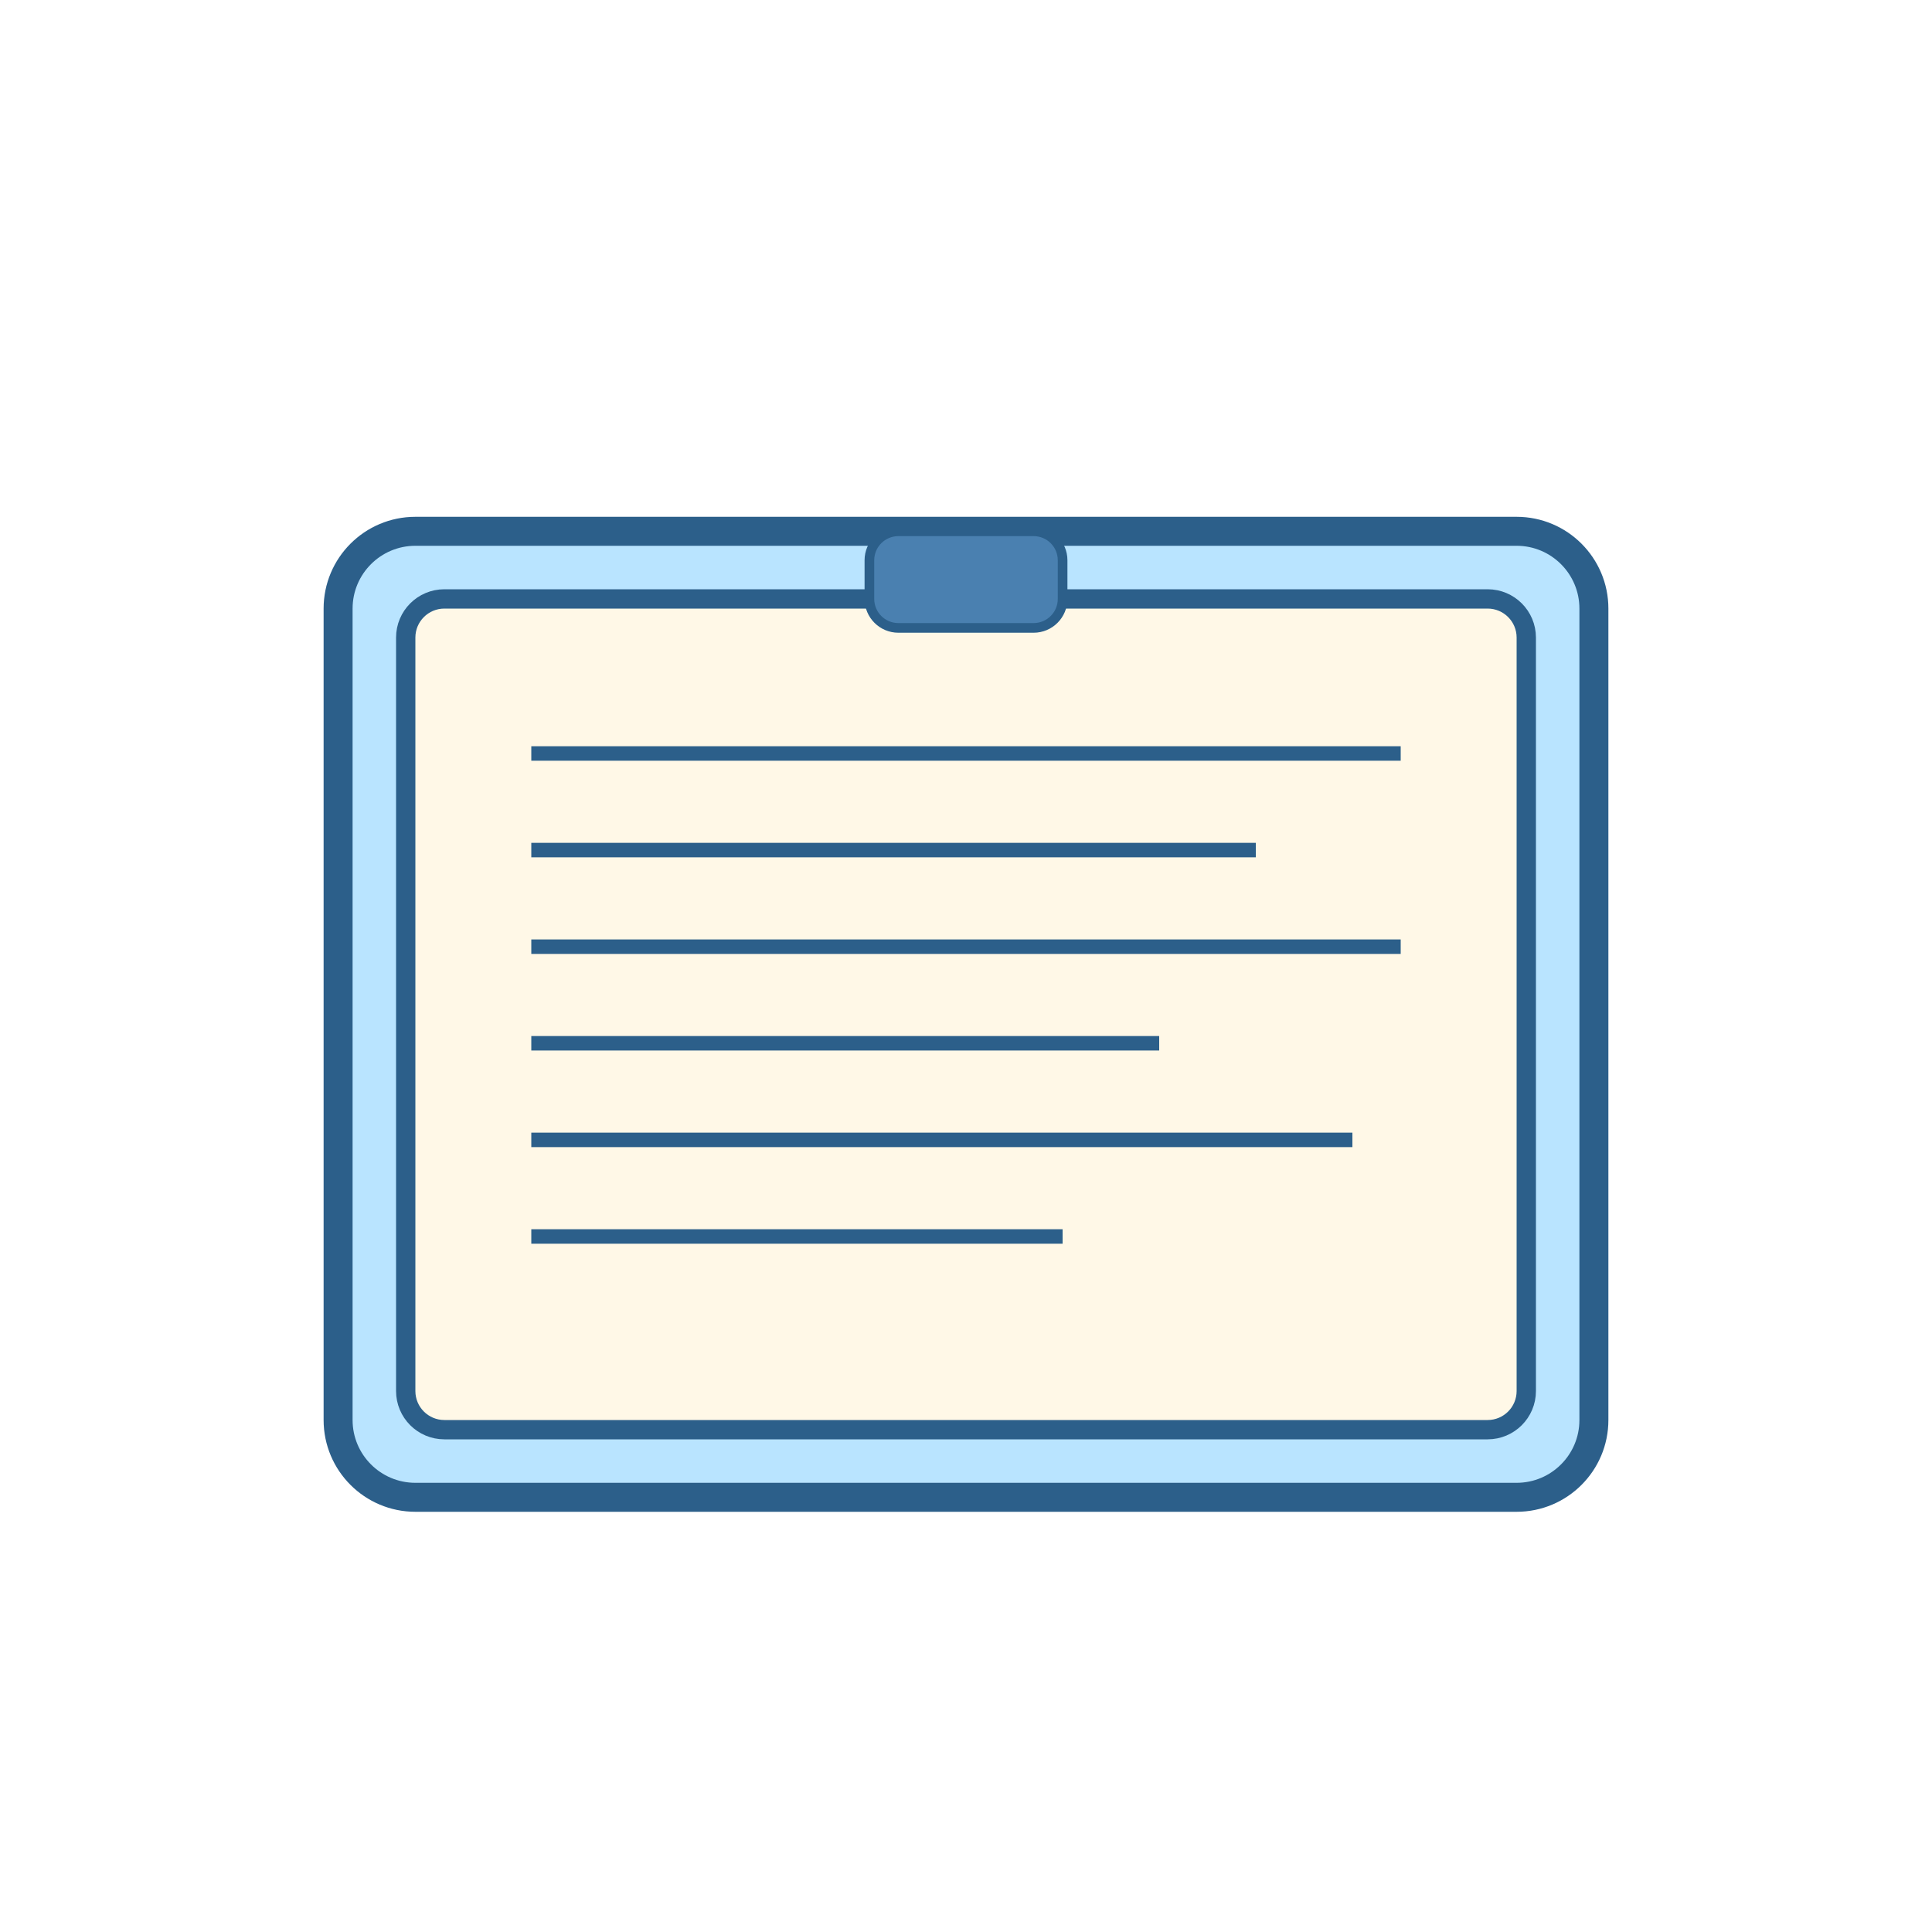
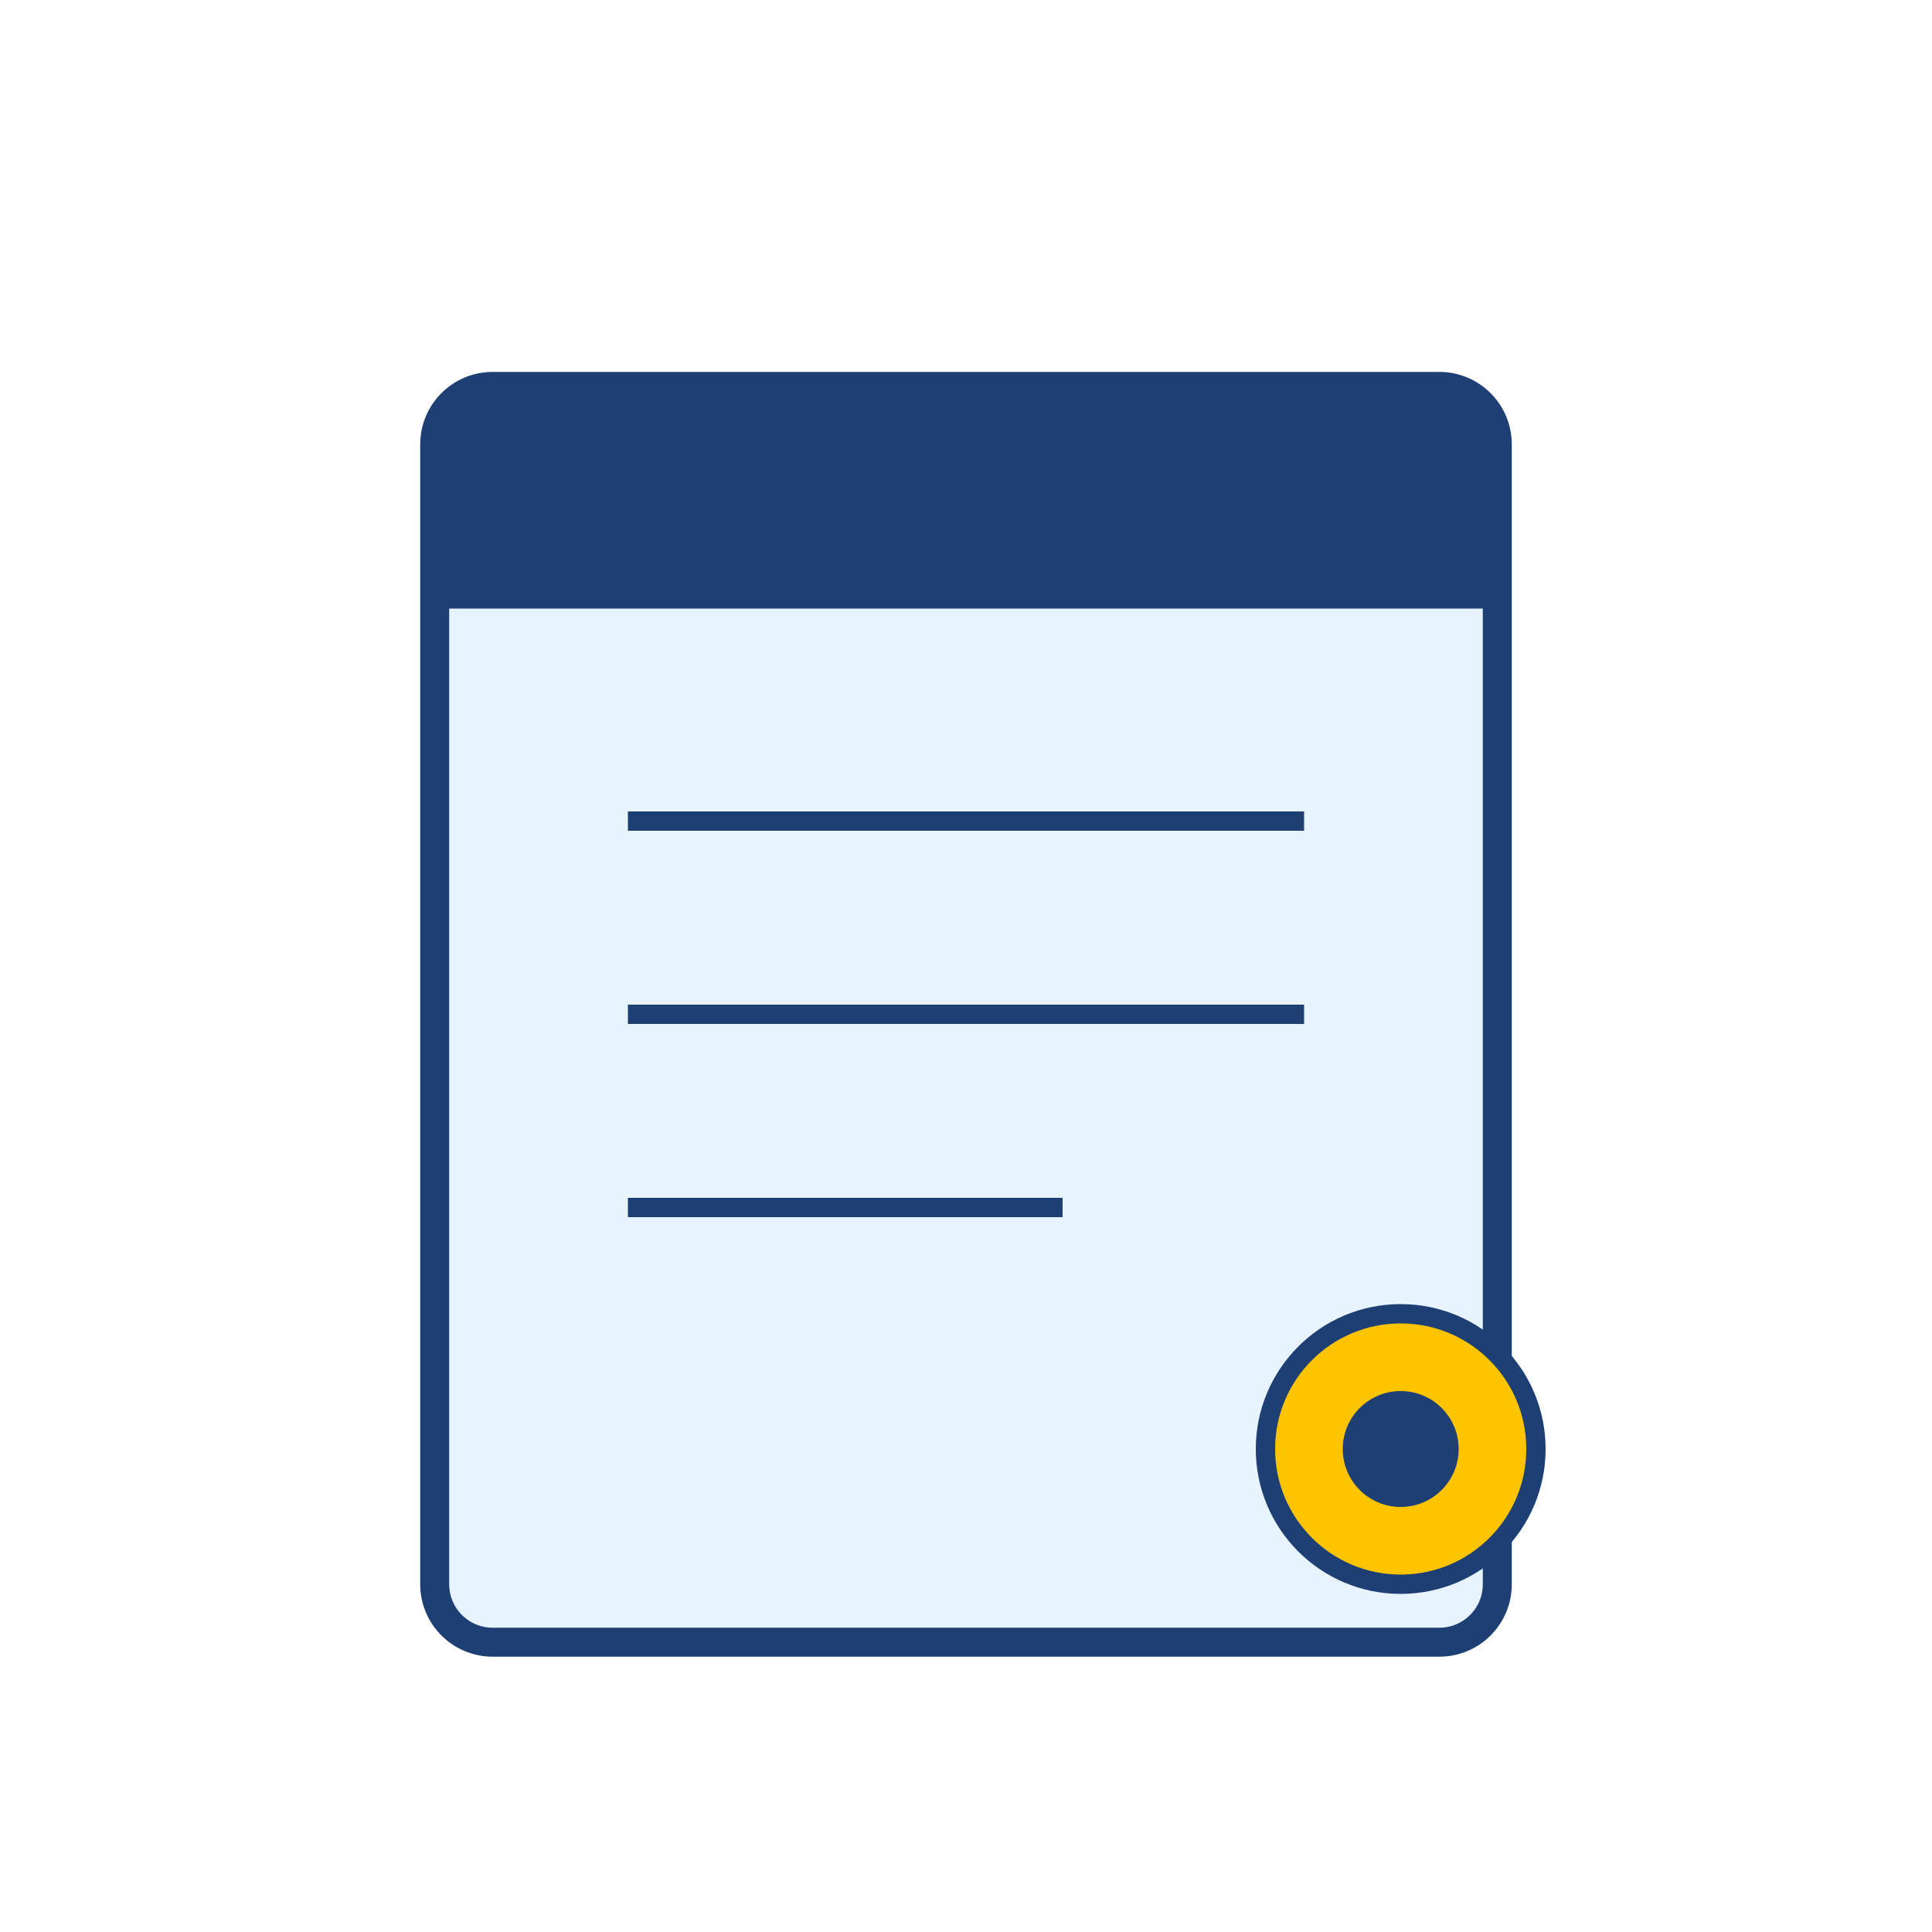
<svg xmlns="http://www.w3.org/2000/svg" viewBox="0 0 200 200">
-   <rect x="35" y="55" width="130" height="100" rx="8" fill="#B9E4FF" stroke="#2C5F8A" stroke-width="3" />
-   <rect x="42" y="62" width="116" height="86" rx="4" fill="#FFF8E7" stroke="#2C5F8A" stroke-width="2" />
-   <line x1="55" y1="78" x2="145" y2="78" stroke="#2C5F8A" stroke-width="1.5" />
-   <line x1="55" y1="88" x2="130" y2="88" stroke="#2C5F8A" stroke-width="1.5" />
-   <line x1="55" y1="98" x2="145" y2="98" stroke="#2C5F8A" stroke-width="1.5" />
-   <line x1="55" y1="108" x2="120" y2="108" stroke="#2C5F8A" stroke-width="1.5" />
-   <line x1="55" y1="118" x2="140" y2="118" stroke="#2C5F8A" stroke-width="1.5" />
-   <line x1="55" y1="128" x2="110" y2="128" stroke="#2C5F8A" stroke-width="1.5" />
-   <rect x="90" y="55" width="20" height="10" rx="3" fill="#4A80B0" stroke="#2C5F8A" stroke-width="1" />
+   <rect x="45" y="40" width="110" height="130" rx="6" fill="#E8F4FD" stroke="#1D3F73" stroke-width="3" />
+   <rect x="45" y="40" width="110" height="20" rx="6" fill="#1D3F73" />
+   <rect x="45" y="55" width="110" height="8" fill="#1D3F73" />
+   <line x1="65" y1="85" x2="135" y2="85" stroke="#1D3F73" stroke-width="2" />
+   <line x1="65" y1="105" x2="135" y2="105" stroke="#1D3F73" stroke-width="2" />
+   <line x1="65" y1="125" x2="110" y2="125" stroke="#1D3F73" stroke-width="2" />
+   <circle cx="145" cy="150" r="14" fill="#FFC400" stroke="#1D3F73" stroke-width="2" />
+   <circle cx="145" cy="150" r="6" fill="#1D3F73" />
</svg>
